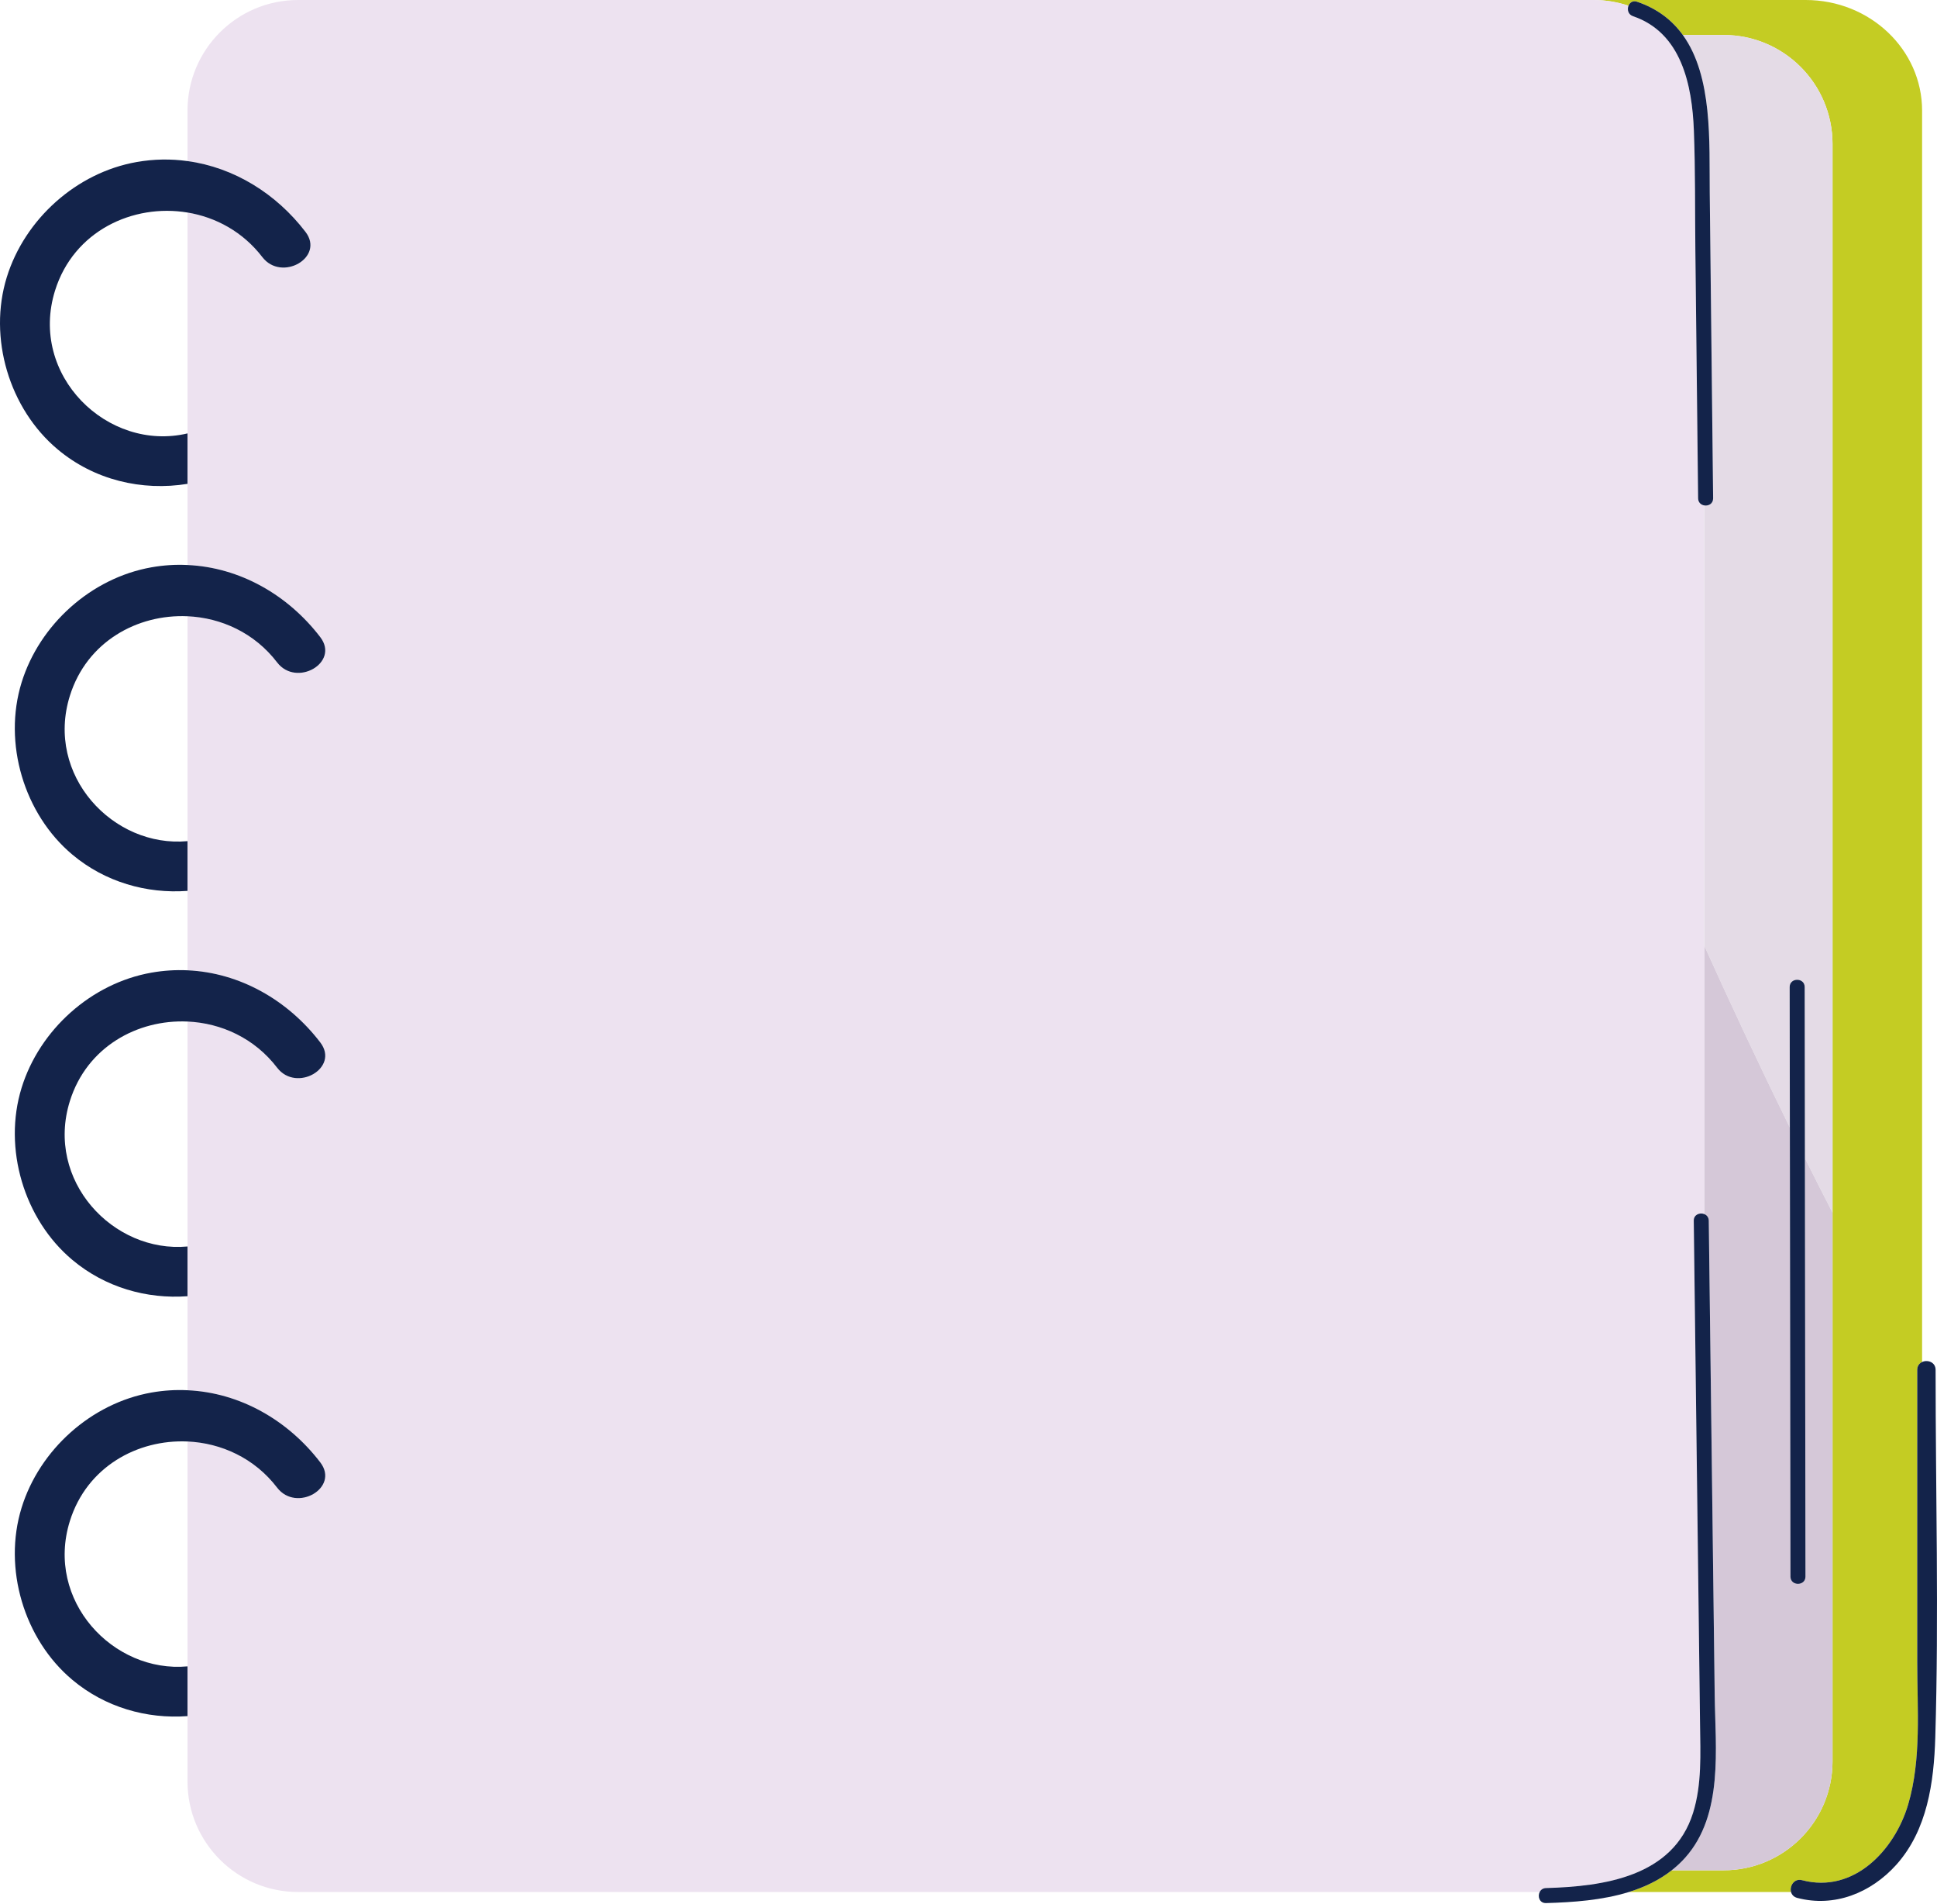
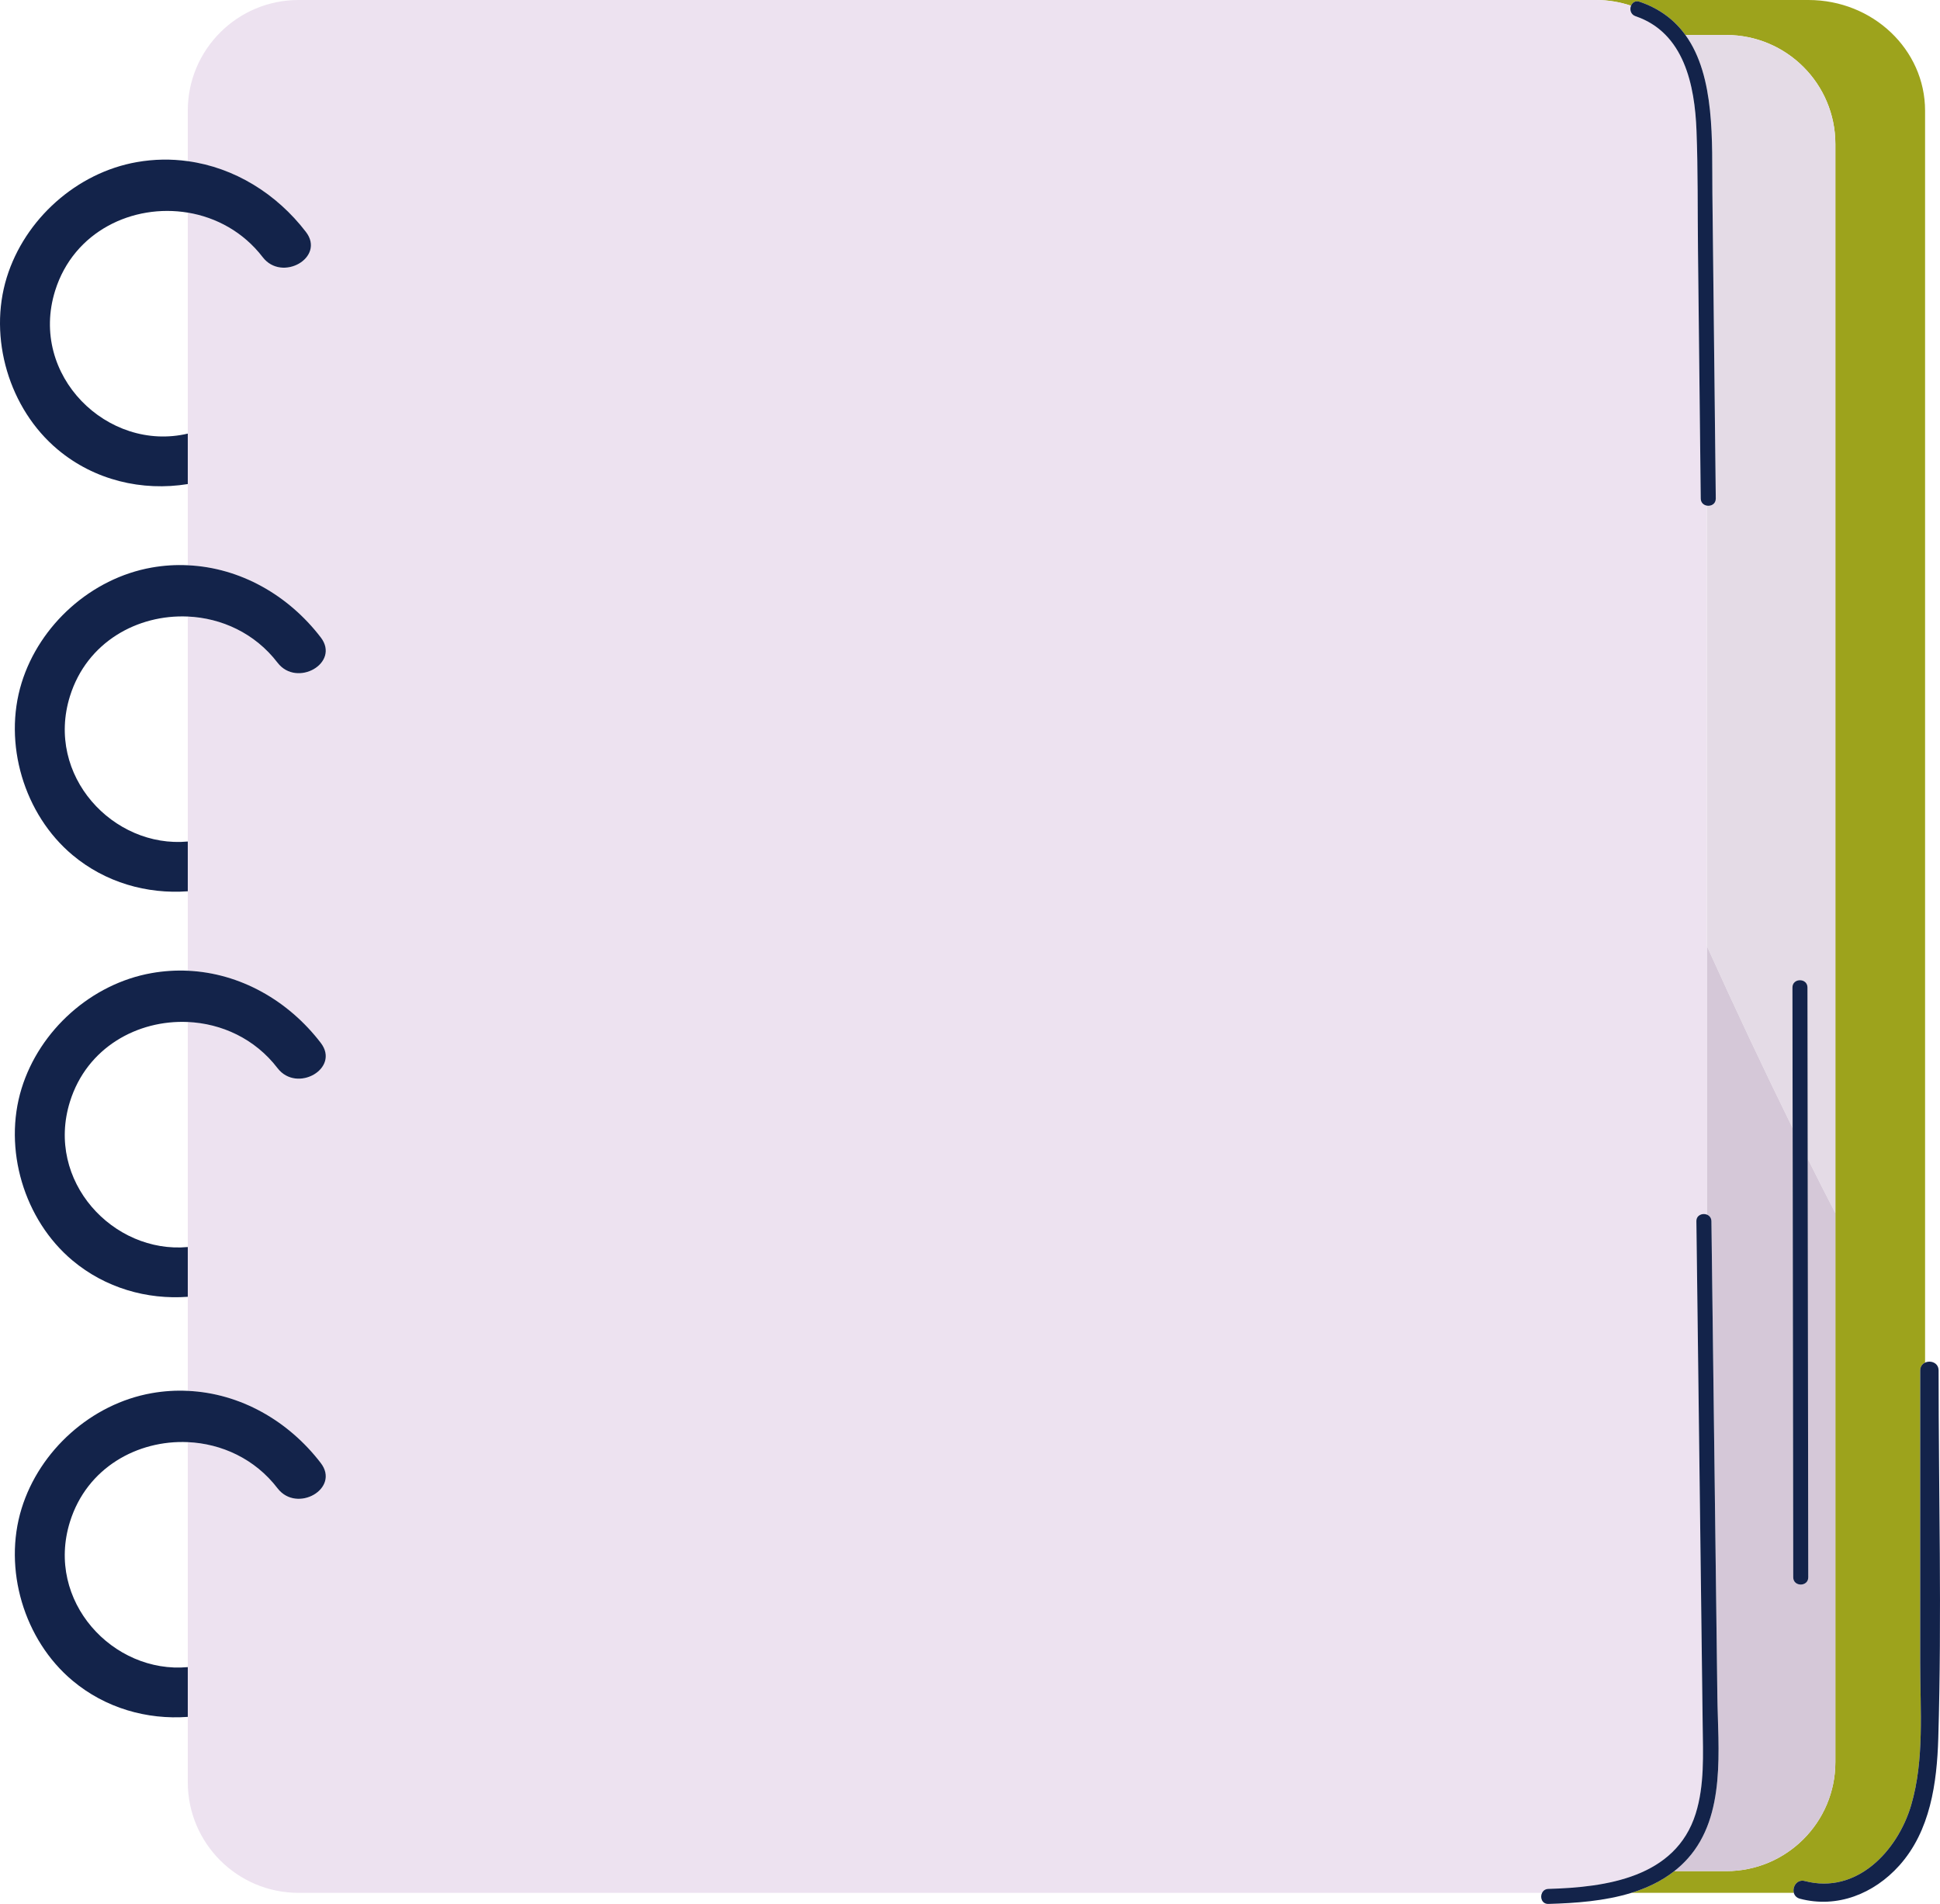
- <svg xmlns="http://www.w3.org/2000/svg" width="911" height="895" viewBox="0 0 911 895" fill="none">
-   <path d="M847.559 884.137C871.875 890.529 891.11 869.995 897.448 848.504C903.73 827.202 901.698 803.551 901.7 781.612C901.702 735.801 901.704 689.99 901.706 644.179C901.706 642.305 902.692 641.078 903.991 640.468V52.027C903.991 23.295 879.463 0 849.214 0H749.481C755.229 0 760.742 0.969 765.91 2.69C766.505 1.206 767.949 0.147 769.915 0.814C779.572 4.094 786.479 9.582 791.444 16.448H810.639C838.923 16.448 861.866 39.39 861.866 67.7V828.255C861.866 856.541 838.923 879.483 810.639 879.483H786.234C780.257 884.187 773.382 887.435 766.085 889.695H842.356C841.586 886.861 843.828 883.156 847.559 884.137Z" fill="#C4CC23" />
-   <path d="M805.709 234.322C805.737 236.905 803.479 238.014 801.509 237.665V444.618C814.49 473.365 827.891 501.924 841.797 530.226L841.709 464.145C841.703 459.594 848.762 459.602 848.768 464.145C848.803 490.965 848.84 517.788 848.875 544.608C853.154 553.175 857.483 561.719 861.868 570.234V67.699C861.868 39.39 838.925 16.447 810.64 16.447H791.445C805.61 36.032 803.852 66.915 804.113 90.423C804.644 138.39 805.177 186.356 805.709 234.322Z" fill="#E4DBE6" />
-   <path d="M849.137 741.377C849.143 745.927 842.085 745.919 842.078 741.377C841.984 670.993 841.89 600.609 841.797 530.225C827.891 501.923 814.49 473.365 801.509 444.617V570.891C802.697 571.344 803.642 572.387 803.662 574.032L806.449 797.235C806.76 822.093 810.641 853.229 792.646 873.46C790.657 875.696 788.509 877.69 786.235 879.481H810.64C838.924 879.481 861.867 856.54 861.867 828.254V570.233C857.484 561.719 853.154 553.175 848.874 544.607C848.962 610.198 849.05 675.786 849.137 741.377Z" fill="#D5C8D8" />
-   <path d="M727.119 887.836C754.26 887.074 786.841 882.529 796.267 852.486C800.464 839.109 799.723 824.519 799.558 810.682C799.377 795.444 799.177 780.204 798.987 764.966C798.192 701.322 797.397 637.677 796.603 574.032C796.567 571.132 799.419 570.092 801.509 570.892V237.665C800.007 237.4 798.673 236.287 798.65 234.322C798.219 195.406 797.785 156.49 797.353 117.574C797.147 98.863 797.373 80.087 796.658 61.388C795.841 40.088 790.859 15.372 768.039 7.622C765.709 6.83 765.204 4.459 765.911 2.69C760.742 0.969 755.229 0 749.482 0H140.208C111.477 0 88.18 23.296 88.18 52.027V75.747C110.041 78.735 129.854 90.995 143.668 109.019C152.892 121.045 132.443 132.739 123.361 120.879C114.277 109.044 101.547 102.148 88.181 99.937V265.691C112.771 266.797 135.385 279.693 150.633 299.6C159.857 311.624 139.408 323.343 130.326 311.483C119.69 297.576 103.994 290.493 88.181 289.788V456.272C112.771 457.378 135.385 470.272 150.633 490.18C159.857 502.205 139.408 513.924 130.326 502.064C119.69 488.157 103.994 481.074 88.181 480.368V653.746C112.771 654.852 135.385 667.749 150.633 687.654C159.857 699.679 139.408 711.398 130.326 699.538C119.69 685.631 103.994 678.548 88.181 677.842V837.667C88.181 866.398 111.477 889.694 140.208 889.694H724.132C724.646 888.665 725.636 887.877 727.119 887.836Z" fill="#EDE2F0" />
-   <path d="M25.894 136.623C34.647 108.598 62.555 95.678 88.18 99.938C101.547 102.149 114.277 109.044 123.36 120.88C132.442 132.74 152.891 121.045 143.668 109.02C129.854 90.995 110.04 78.735 88.18 75.747C80.415 74.665 72.367 74.759 64.249 76.194C35.965 81.183 11.656 103.019 3.185 130.363C-5.616 158.812 4.291 192.203 27.117 211.311C44.341 225.758 66.767 231.006 88.18 227.524V203.805C50.625 212.699 13.445 176.461 25.894 136.623Z" fill="#13234A" />
-   <path d="M32.858 327.202C40.813 301.717 64.65 288.728 88.181 289.788C103.994 290.493 119.69 297.576 130.326 311.483C139.408 323.343 159.857 311.625 150.633 299.6C135.385 279.693 112.771 266.797 88.181 265.691C82.604 265.41 76.933 265.762 71.215 266.773C42.931 271.786 18.622 293.6 10.152 320.942C1.351 349.415 11.257 382.807 34.082 401.915C49.449 414.786 68.956 420.339 88.181 418.928V395.537C53.19 398.784 21.188 364.57 32.858 327.202Z" fill="#13234A" />
-   <path d="M32.858 517.782C40.813 492.297 64.65 479.31 88.181 480.368C103.994 481.074 119.69 488.157 130.326 502.064C139.408 513.924 159.857 502.206 150.633 490.18C135.385 470.273 112.771 457.378 88.181 456.272C82.604 456.013 76.933 456.366 71.215 457.378C42.931 462.366 18.622 484.179 10.152 511.546C1.351 539.995 11.257 573.386 34.082 592.494C49.449 605.364 68.956 610.941 88.181 609.531V586.142C53.19 589.366 21.188 555.15 32.858 517.782Z" fill="#13234A" />
-   <path d="M32.858 715.258C40.813 689.773 64.65 676.784 88.181 677.842C103.994 678.548 119.69 685.631 130.326 699.538C139.408 711.398 159.857 699.68 150.633 687.654C135.385 667.75 112.771 654.852 88.181 653.746C82.604 653.464 76.933 653.818 71.215 654.828C42.931 659.84 18.622 681.654 10.152 708.999C1.351 737.472 11.257 770.863 34.082 789.969C49.449 802.841 68.956 808.394 88.181 806.982V783.592C53.166 786.817 21.188 752.627 32.858 715.258Z" fill="#13234A" />
-   <path d="M768.039 7.621C790.859 15.371 795.84 40.087 796.657 61.388C797.373 80.086 797.146 98.863 797.353 117.573C797.785 156.49 798.218 195.406 798.65 234.321C798.672 236.286 800.007 237.399 801.509 237.664C803.479 238.013 805.737 236.905 805.709 234.321C805.177 186.355 804.644 138.388 804.112 90.423C803.851 66.915 805.609 36.032 791.444 16.447C786.479 9.581 779.572 4.094 769.916 0.813C767.95 0.146 766.505 1.206 765.91 2.689C765.204 4.459 765.709 6.829 768.039 7.621Z" fill="#13234A" />
-   <path d="M792.646 873.46C810.641 853.23 806.759 822.094 806.449 797.236L803.662 574.032C803.642 572.388 802.697 571.345 801.509 570.892C799.419 570.093 796.567 571.132 796.603 574.032C797.398 637.678 798.192 701.322 798.988 764.967C799.177 780.204 799.377 795.444 799.558 810.682C799.724 824.52 800.464 839.109 796.267 852.486C786.841 882.529 754.261 887.075 727.119 887.837C725.637 887.877 724.646 888.666 724.132 889.695C723.072 891.817 724.056 894.981 727.119 894.896C739.786 894.541 753.562 893.574 766.086 889.695C773.383 887.435 780.258 884.187 786.235 879.482C788.509 877.691 790.657 875.697 792.646 873.46Z" fill="#13234A" />
-   <path d="M849.137 741.377C849.05 675.786 848.962 610.198 848.874 544.607C848.84 517.787 848.804 490.964 848.768 464.144C848.762 459.602 841.703 459.594 841.708 464.144L841.796 530.225C841.89 600.609 841.985 670.993 842.078 741.377C842.085 745.92 849.144 745.927 849.137 741.377Z" fill="#13234A" />
-   <path d="M910.341 644.179C910.341 640.495 906.548 639.266 903.991 640.468C902.693 641.079 901.707 642.305 901.707 644.179C901.704 689.99 901.702 735.8 901.7 781.611C901.699 803.55 903.73 827.201 897.448 848.503C891.111 869.995 871.876 890.529 847.559 884.136C843.828 883.155 841.586 886.86 842.357 889.694C842.696 890.944 843.617 892.029 845.264 892.461C862.739 897.057 879.964 890.133 891.861 876.872C906.464 860.592 909.557 838.058 910.192 816.991C911.92 759.488 910.338 701.708 910.341 644.179Z" fill="#13234A" />
+ <svg xmlns="http://www.w3.org/2000/svg" width="705" height="692" viewBox="0 0 705 692" fill="none">
+   <path d="M655.904 683.679C674.722 688.622 689.608 672.743 694.512 656.125C699.374 639.653 697.802 621.365 697.803 604.399C697.805 568.975 697.806 533.551 697.808 498.126C697.808 496.677 698.571 495.729 699.576 495.257V40.231C699.576 18.014 680.594 0 657.185 0H580.005C584.453 0 588.719 0.749 592.719 2.08C593.179 0.933 594.297 0.113 595.818 0.63C603.291 3.166 608.636 7.409 612.478 12.719H627.333C649.222 12.719 666.977 30.459 666.977 52.35V640.467C666.977 662.34 649.222 680.08 627.333 680.08H608.447C603.822 683.719 598.501 686.23 592.854 687.977H651.878C651.282 685.786 653.017 682.921 655.904 683.679Z" fill="#9DA31C" />
+   <path d="M623.518 181.195C623.54 183.192 621.792 184.05 620.268 183.78V343.811C630.313 366.041 640.684 388.124 651.445 410.01L651.377 358.911C651.373 355.392 656.836 355.398 656.84 358.911C656.868 379.65 656.896 400.391 656.923 421.131C660.235 427.756 663.585 434.362 666.978 440.947V52.35C666.978 30.459 649.223 12.718 627.334 12.718H612.479C623.441 27.863 622.081 51.744 622.283 69.922C622.694 107.013 623.107 144.104 623.518 181.195Z" fill="#E4DBE6" />
+   <path d="M657.126 573.287C657.131 576.806 651.668 576.799 651.663 573.287C651.591 518.861 651.517 464.435 651.445 410.009C640.684 388.124 630.314 366.04 620.268 343.811V441.455C621.187 441.805 621.918 442.612 621.934 443.883L624.091 616.48C624.331 635.702 627.335 659.779 613.409 675.423C611.869 677.152 610.207 678.694 608.447 680.079H627.334C649.222 680.079 666.977 662.34 666.977 640.466V440.946C663.585 434.362 660.234 427.755 656.922 421.13C656.991 471.85 657.059 522.567 657.126 573.287Z" fill="#D5C8D8" />
+   <path d="M562.699 686.54C583.703 685.951 608.916 682.436 616.211 659.204C619.459 648.861 618.886 637.579 618.758 626.878C618.618 615.096 618.463 603.311 618.316 591.528C617.701 542.313 617.086 493.098 616.471 443.884C616.443 441.641 618.65 440.837 620.268 441.455V183.78C619.105 183.575 618.073 182.714 618.055 181.195C617.721 151.102 617.386 121.009 617.052 90.917C616.892 76.448 617.067 61.929 616.513 47.47C615.881 30.999 612.026 11.887 594.366 5.894C592.563 5.281 592.172 3.448 592.719 2.08C588.719 0.749 584.453 0 580.005 0H108.503C86.269 0 68.24 18.014 68.24 40.231V58.573C85.158 60.884 100.491 70.364 111.181 84.302C118.319 93.601 102.494 102.644 95.466 93.473C88.436 84.32 78.585 78.989 68.241 77.279V205.452C87.271 206.307 104.771 216.279 116.571 231.673C123.71 240.971 107.885 250.033 100.856 240.862C92.625 230.108 80.478 224.631 68.241 224.085V352.823C87.271 353.678 104.771 363.649 116.571 379.043C123.71 388.342 107.885 397.404 100.856 388.233C92.625 377.479 80.478 372.002 68.241 371.455V505.524C87.271 506.379 104.771 516.352 116.571 531.745C123.71 541.043 107.885 550.105 100.856 540.934C92.625 530.18 80.478 524.703 68.241 524.157V647.745C68.241 669.962 86.269 687.977 108.504 687.977H560.388C560.785 687.181 561.552 686.571 562.699 686.54Z" fill="#EDE2F0" />
+   <path d="M20.038 105.647C26.812 83.976 48.41 73.986 68.24 77.279C78.584 78.99 88.436 84.321 95.465 93.473C102.494 102.644 118.319 93.601 111.181 84.302C100.491 70.364 85.157 60.884 68.24 58.574C62.231 57.737 56.003 57.809 49.721 58.919C27.832 62.777 9.021 79.662 2.465 100.806C-4.346 122.805 3.321 148.626 20.985 163.401C34.315 174.573 51.669 178.631 68.24 175.939V157.597C39.178 164.475 10.405 136.453 20.038 105.647Z" fill="#13234A" />
+   <path d="M25.428 253.016C31.584 233.309 50.031 223.266 68.241 224.085C80.479 224.63 92.625 230.107 100.856 240.862C107.885 250.033 123.71 240.971 116.571 231.673C104.771 216.279 87.271 206.307 68.241 205.452C63.925 205.234 59.536 205.506 55.111 206.289C33.224 210.165 14.411 227.033 7.856 248.176C1.045 270.193 8.712 296.014 26.375 310.79C38.267 320.743 53.363 325.036 68.241 323.945V305.858C41.162 308.369 16.397 281.912 25.428 253.016Z" fill="#13234A" />
+   <path d="M25.428 400.387C31.584 380.68 50.031 370.637 68.241 371.456C80.479 372.002 92.625 377.479 100.856 388.233C107.885 397.404 123.71 388.342 116.571 379.043C104.771 363.649 87.271 353.678 68.241 352.823C63.925 352.623 59.536 352.895 55.111 353.678C33.224 357.535 14.411 374.403 7.856 395.565C1.045 417.563 8.712 443.384 26.375 458.16C38.267 468.112 53.363 472.424 68.241 471.334V453.248C41.162 455.741 16.397 429.283 25.428 400.387Z" fill="#13234A" />
+   <path d="M25.428 553.09C31.584 533.384 50.031 523.339 68.241 524.157C80.479 524.703 92.625 530.18 100.856 540.935C107.885 550.106 123.71 541.044 116.571 531.745C104.771 516.353 87.271 506.38 68.241 505.525C63.925 505.306 59.536 505.58 55.111 506.362C33.224 510.237 14.411 527.105 7.856 548.25C1.045 570.268 8.712 596.088 26.375 610.862C38.267 620.816 53.363 625.11 68.241 624.017V605.931C41.144 608.425 16.397 581.987 25.428 553.09Z" fill="#13234A" />
+   <path d="M594.366 5.893C612.026 11.886 615.881 30.998 616.513 47.469C617.067 61.928 616.892 76.448 617.052 90.916C617.386 121.009 617.721 151.102 618.055 181.194C618.073 182.714 619.105 183.574 620.268 183.779C621.792 184.049 623.539 183.192 623.518 181.194C623.106 144.103 622.694 107.012 622.282 69.922C622.08 51.743 623.441 27.863 612.479 12.718C608.637 7.409 603.291 3.166 595.818 0.629C594.297 0.113 593.179 0.932 592.719 2.079C592.172 3.448 592.563 5.281 594.366 5.893Z" fill="#13234A" />
+   <path d="M613.409 675.424C627.335 659.78 624.331 635.704 624.091 616.481L621.934 443.884C621.919 442.612 621.187 441.806 620.268 441.456C618.651 440.838 616.443 441.641 616.471 443.884C617.086 493.099 617.701 542.314 618.316 591.528C618.463 603.311 618.618 615.096 618.758 626.879C618.886 637.579 619.459 648.861 616.211 659.205C608.917 682.436 583.703 685.951 562.699 686.54C561.552 686.571 560.786 687.181 560.388 687.977C559.567 689.618 560.329 692.065 562.699 691.999C572.502 691.725 583.163 690.977 592.854 687.977C598.502 686.229 603.822 683.718 608.447 680.08C610.207 678.695 611.87 677.153 613.409 675.424Z" fill="#13234A" />
+   <path d="M657.126 573.287C657.059 522.567 656.991 471.85 656.922 421.13C656.896 400.391 656.868 379.649 656.84 358.91C656.836 355.398 651.373 355.391 651.377 358.91L651.445 410.009C651.517 464.435 651.591 518.861 651.663 573.287C651.668 576.8 657.131 576.806 657.126 573.287Z" fill="#13234A" />
+   <path d="M704.49 498.126C704.49 495.277 701.555 494.327 699.576 495.257C698.571 495.729 697.808 496.677 697.808 498.126C697.806 533.55 697.805 568.975 697.803 604.399C697.802 621.364 699.374 639.652 694.513 656.125C689.608 672.743 674.723 688.622 655.905 683.679C653.017 682.92 651.282 685.785 651.879 687.977C652.142 688.943 652.854 689.782 654.128 690.116C667.652 693.67 680.982 688.316 690.189 678.061C701.489 665.473 703.883 648.048 704.375 631.757C705.712 587.292 704.488 542.612 704.49 498.126Z" fill="#13234A" />
</svg>
